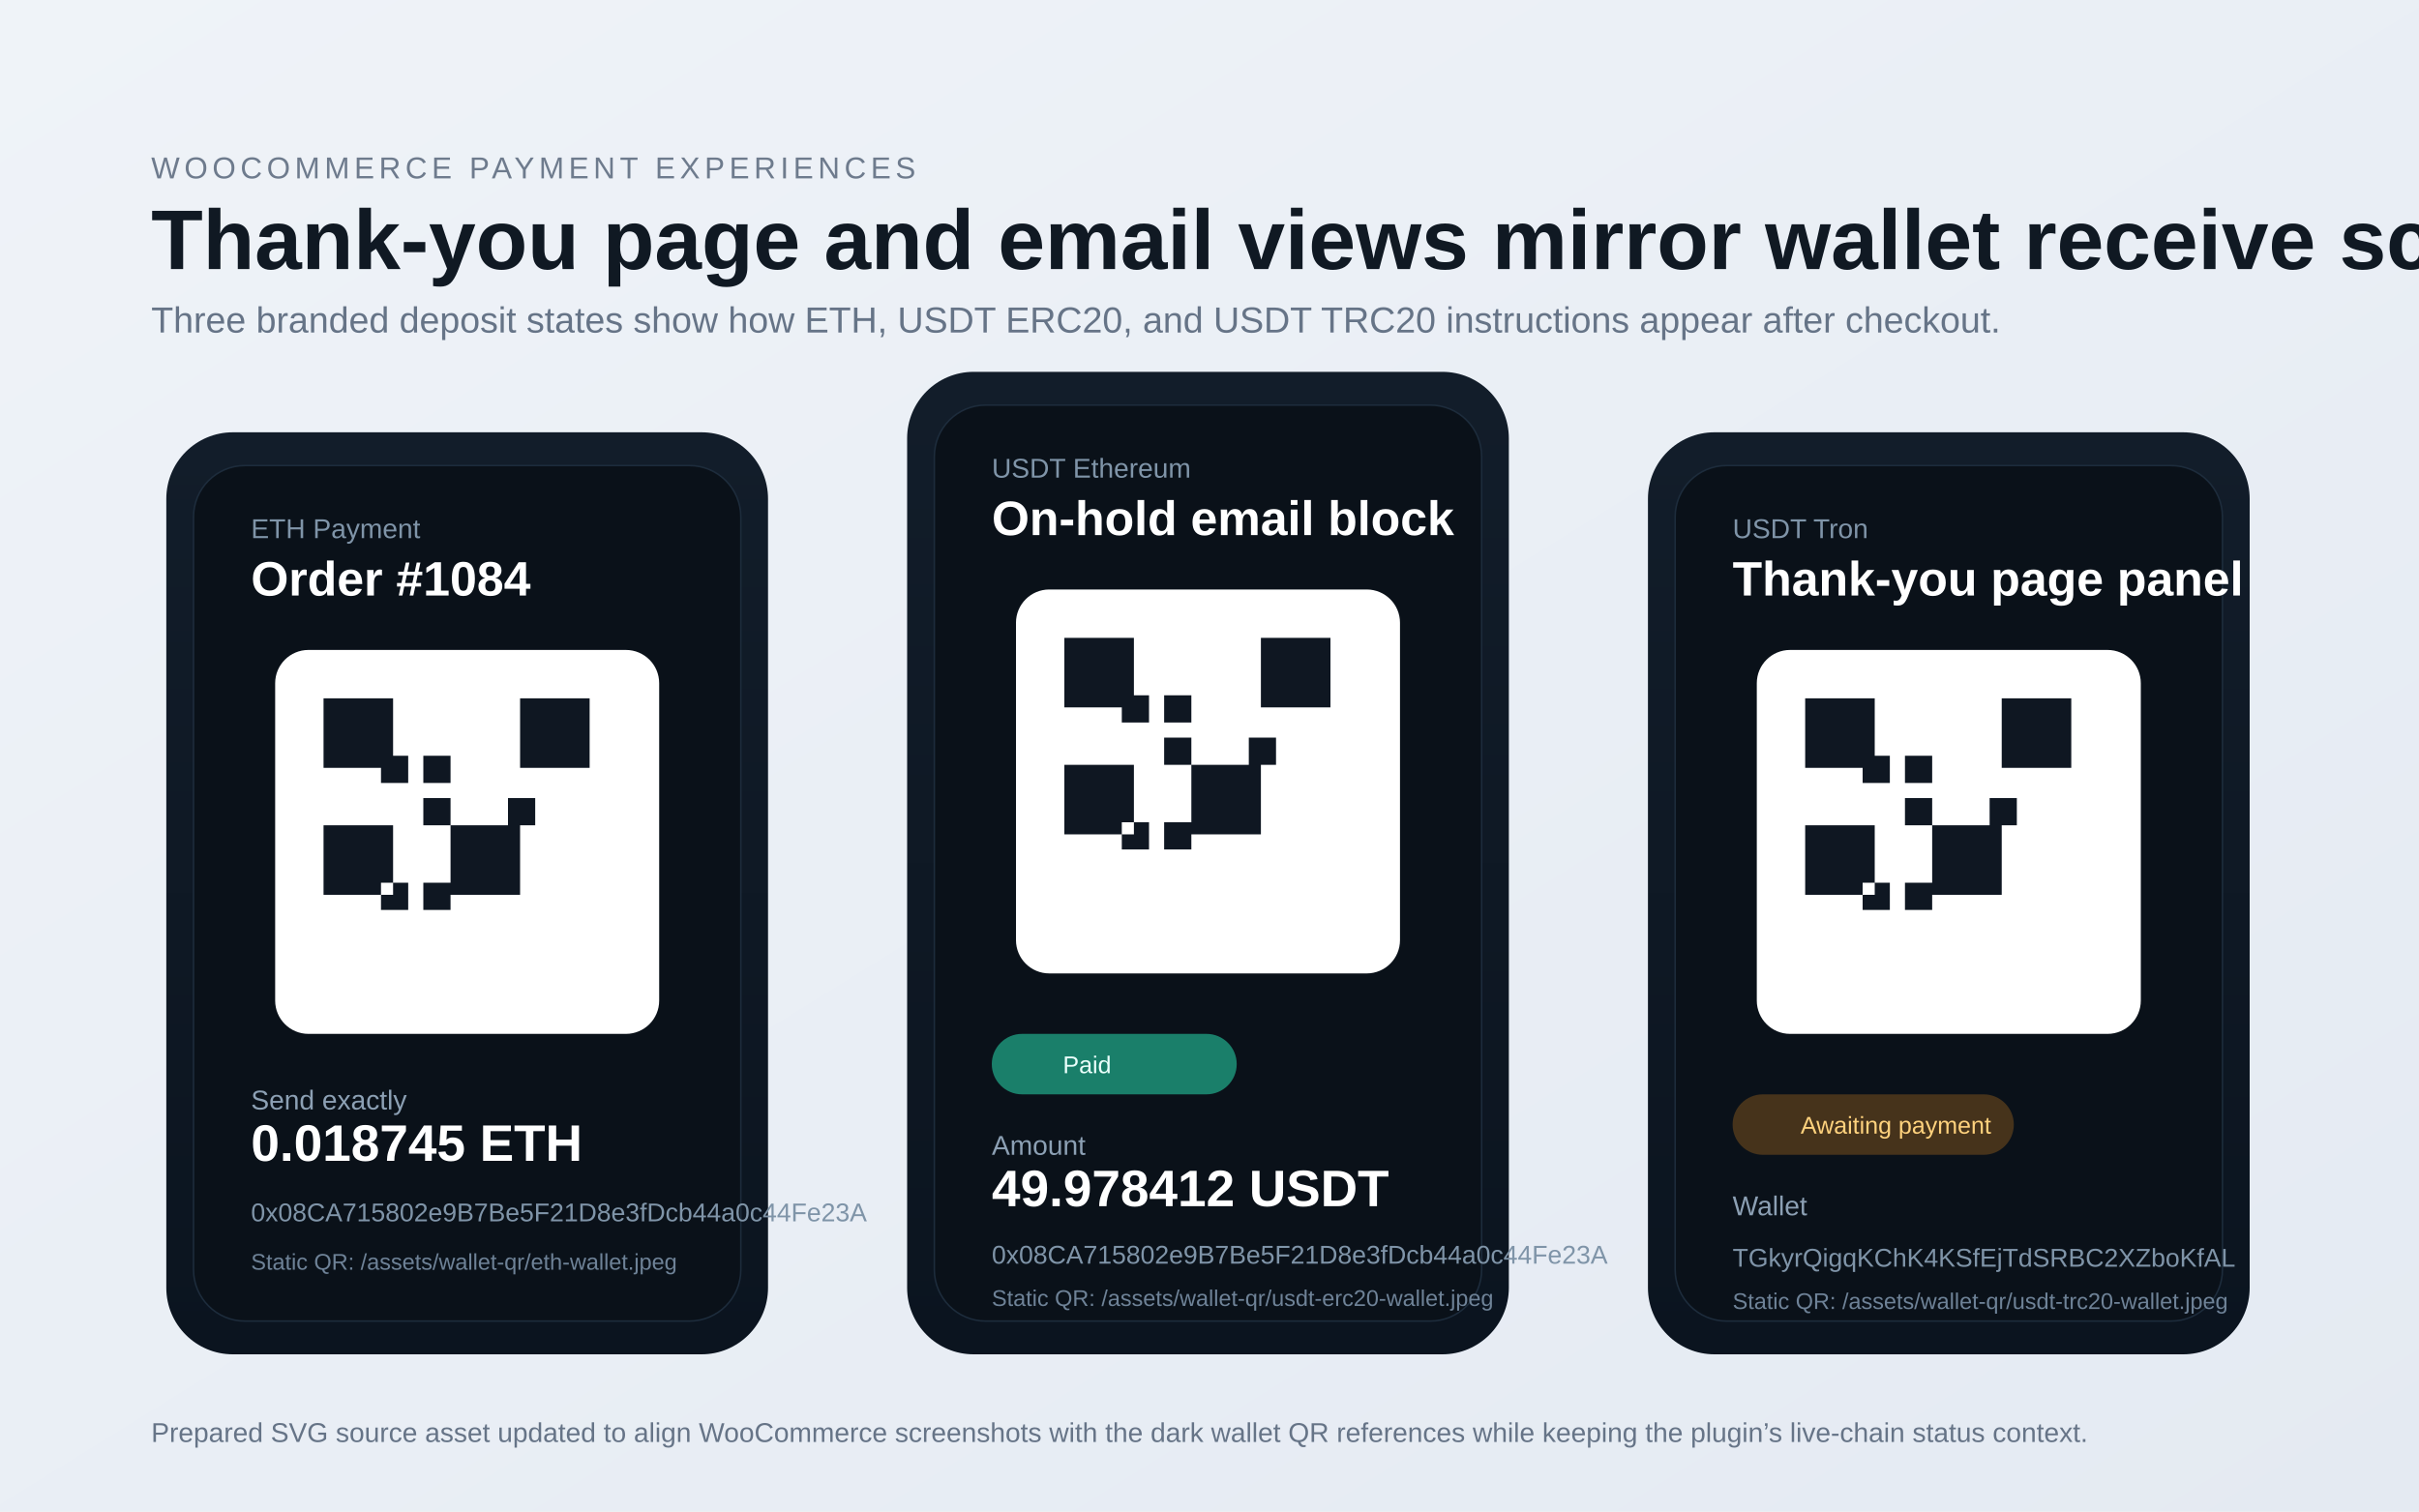
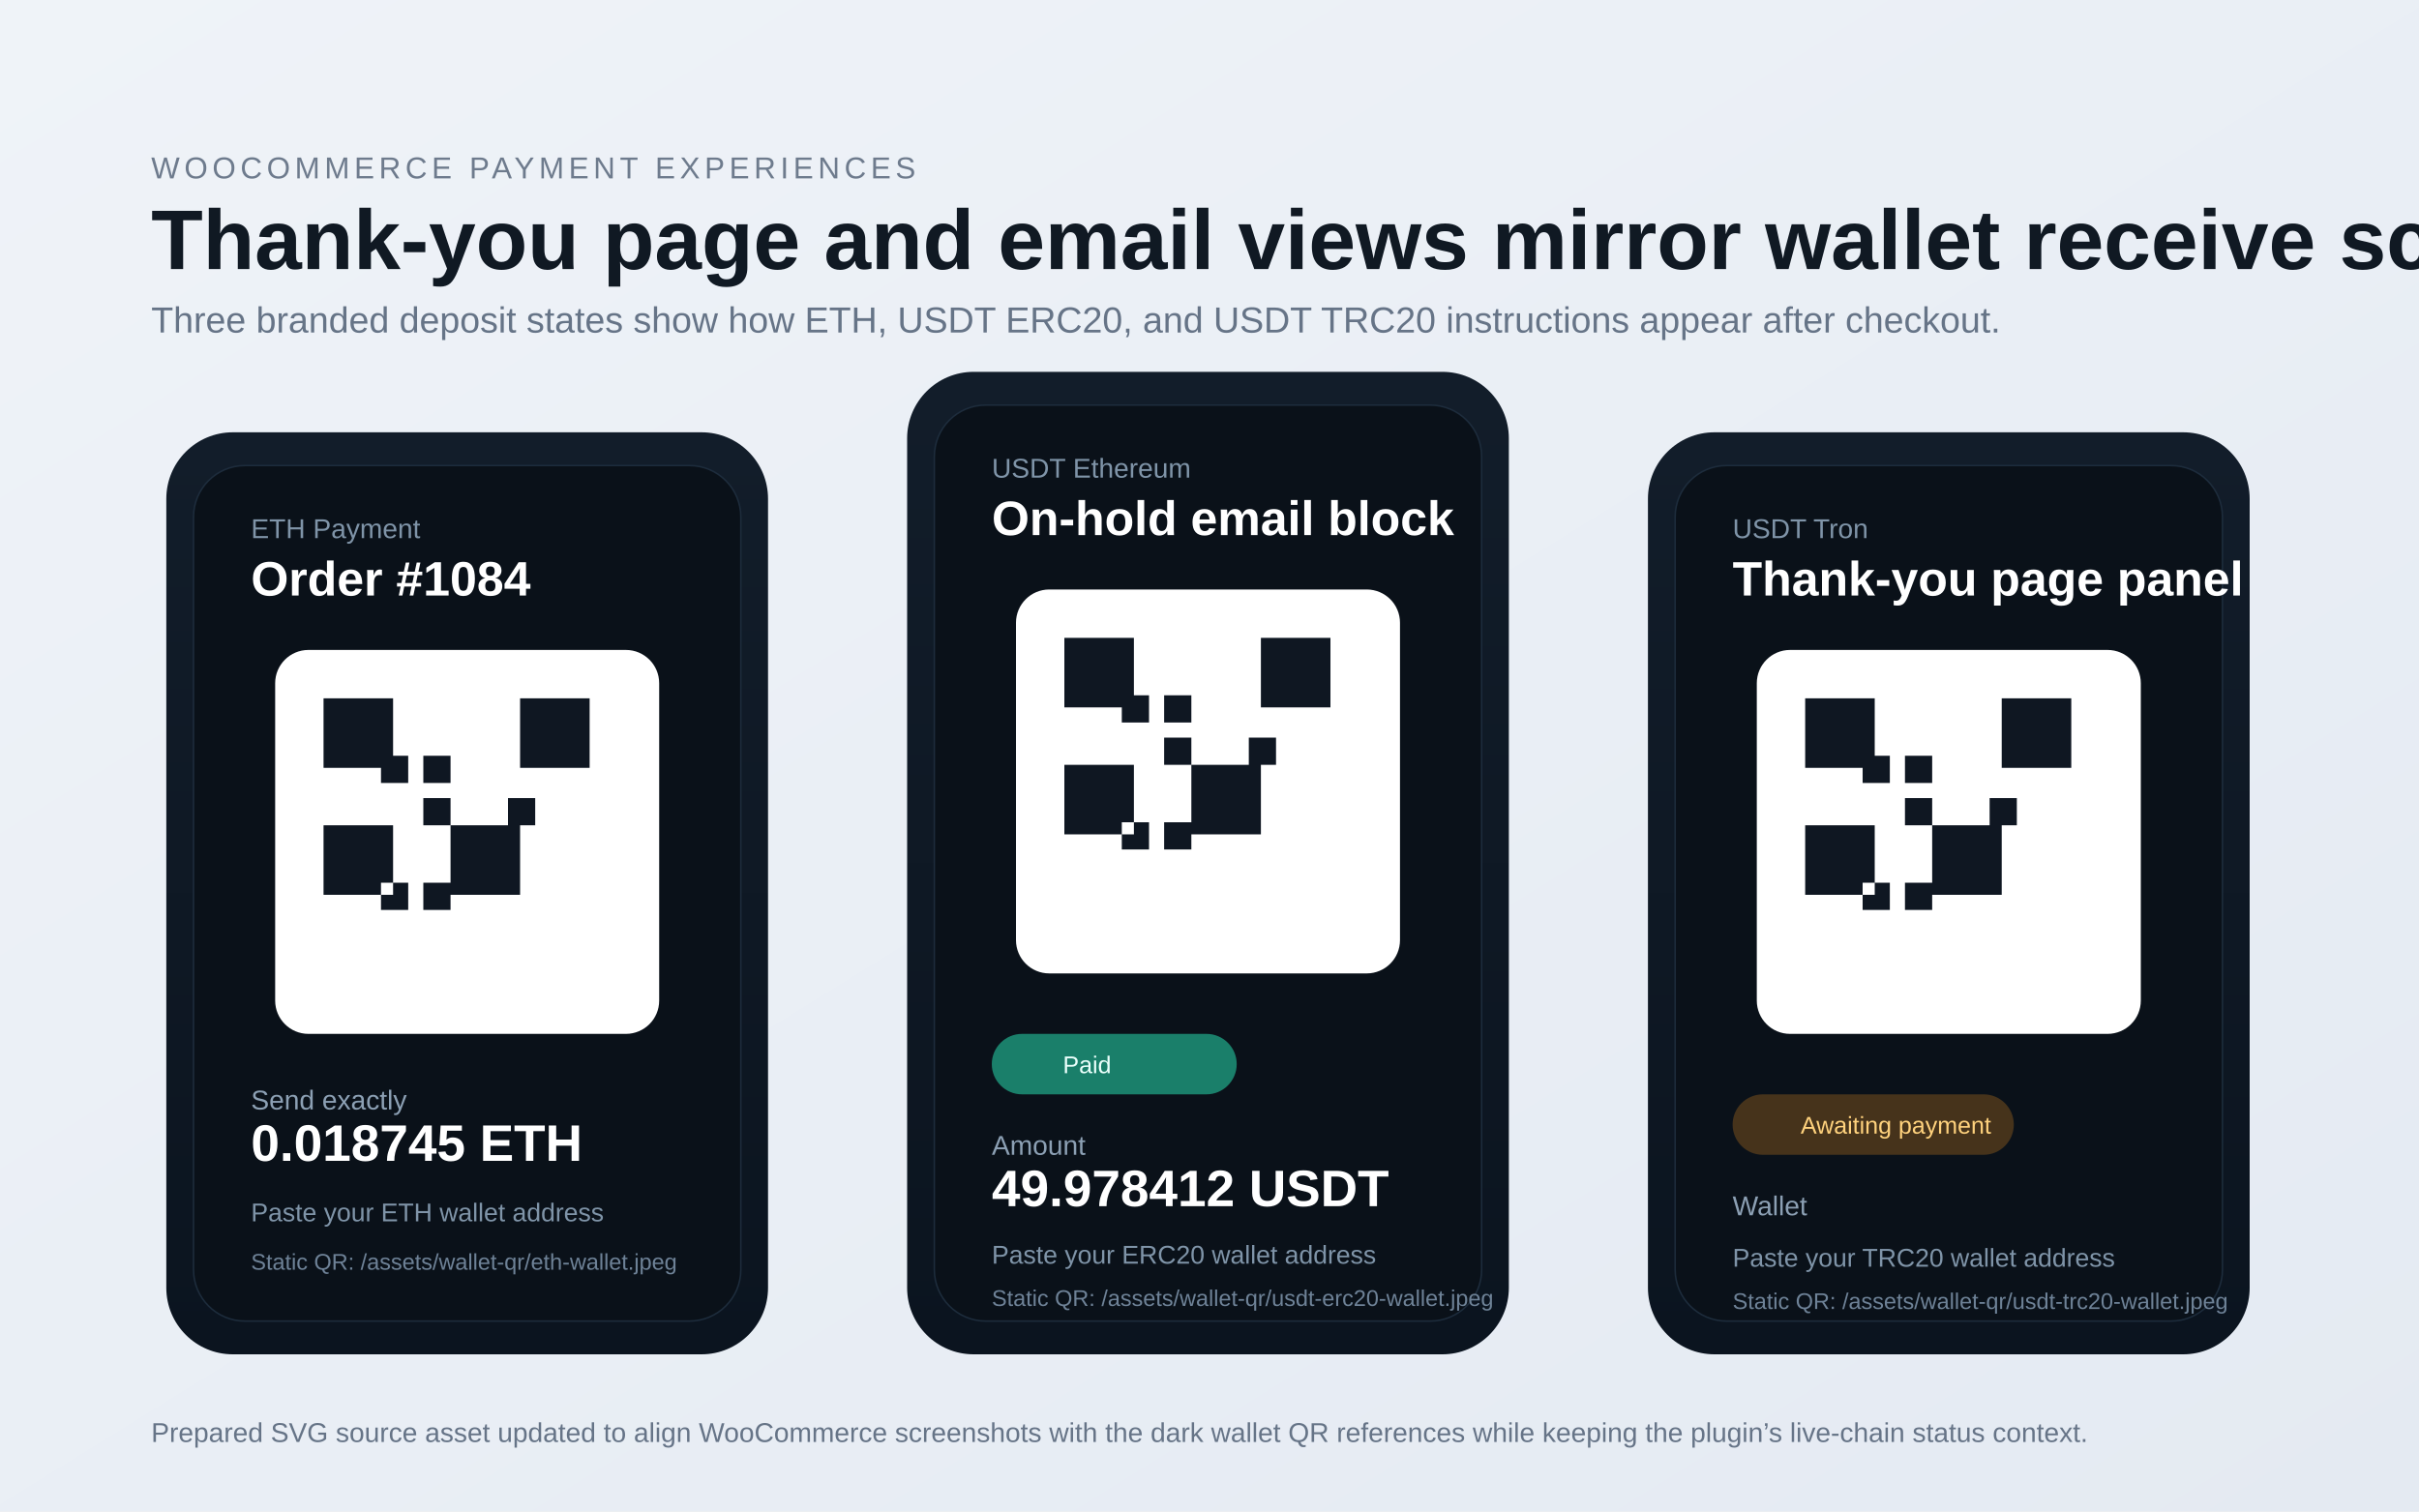
<svg xmlns="http://www.w3.org/2000/svg" width="1600" height="1000" viewBox="0 0 1600 1000" role="img" aria-labelledby="title desc">
  <defs>
    <linearGradient id="bg" x1="0" x2="1" y1="0" y2="1">
      <stop offset="0%" stop-color="#eff3f8" />
      <stop offset="100%" stop-color="#e4eaf2" />
    </linearGradient>
    <linearGradient id="phone" x1="0" x2="0" y1="0" y2="1">
      <stop offset="0%" stop-color="#121d2a" />
      <stop offset="100%" stop-color="#0b141f" />
    </linearGradient>
  </defs>
  <rect width="1600" height="1000" fill="url(#bg)" />
  <text x="100" y="118" font-size="20" font-family="Arial, sans-serif" fill="#6e7b8d" letter-spacing="3">WOOCOMMERCE PAYMENT EXPERIENCES</text>
  <text x="100" y="178" font-size="56" font-family="Arial, sans-serif" fill="#101923" font-weight="700">Thank-you page and email views mirror wallet receive screens</text>
  <text x="100" y="220" font-size="24" font-family="Arial, sans-serif" fill="#667487">Three branded deposit states show how ETH, USDT ERC20, and USDT TRC20 instructions appear after checkout.</text>
  <rect x="110" y="286" width="398" height="610" rx="44" fill="url(#phone)" />
  <rect x="128" y="308" width="362" height="566" rx="34" fill="#0a1119" stroke="#1d2c3c" />
  <text x="166" y="356" font-size="18" font-family="Arial, sans-serif" fill="#7f94a8">ETH Payment</text>
  <text x="166" y="394" font-size="32" font-family="Arial, sans-serif" fill="#ffffff" font-weight="700">Order #1084</text>
  <rect x="182" y="430" width="254" height="254" rx="22" fill="#ffffff" />
  <path d="M214 462h46v46h-46zm130 0h46v46h-46zm-130 130h46v-46h-46zm130 0h-46v-46h46zm-92-92h18v18h-18zm28 0h18v18h-18zm0 28h18v18h-18zm28 28h18v18h-18zm-56 28h18v18h-18zm84-56h18v18h-18zm-56 56h18v18h-18z" fill="#0f1722" />
  <text x="166" y="734" font-size="18" font-family="Arial, sans-serif" fill="#8ca0b4">Send exactly</text>
  <text x="166" y="768" font-size="34" font-family="Arial, sans-serif" fill="#ffffff" font-weight="700">0.018745 ETH</text>
-   <text x="166" y="808" font-size="17" font-family="Arial, sans-serif" fill="#7f94a8">0x08CA715802e9B7Be5F21D8e3fDcb44a0c44Fe23A</text>
+   <text x="166" y="808" font-size="17" font-family="Arial, sans-serif" fill="#7f94a8">Paste your ETH wallet address</text>
  <text x="166" y="840" font-size="15" font-family="Arial, sans-serif" fill="#6e8297">Static QR: /assets/wallet-qr/eth-wallet.jpeg</text>
  <rect x="600" y="246" width="398" height="650" rx="44" fill="url(#phone)" />
  <rect x="618" y="268" width="362" height="606" rx="34" fill="#0a1119" stroke="#1d2c3c" />
  <text x="656" y="316" font-size="18" font-family="Arial, sans-serif" fill="#7f94a8">USDT Ethereum</text>
  <text x="656" y="354" font-size="32" font-family="Arial, sans-serif" fill="#ffffff" font-weight="700">On-hold email block</text>
  <rect x="672" y="390" width="254" height="254" rx="22" fill="#ffffff" />
  <path d="M704 422h46v46h-46zm130 0h46v46h-46zm-130 130h46v-46h-46zm130 0h-46v-46h46zm-92-92h18v18h-18zm28 0h18v18h-18zm0 28h18v18h-18zm28 28h18v18h-18zm-56 28h18v18h-18zm84-56h18v18h-18zm-56 56h18v18h-18z" fill="#0f1722" />
  <rect x="656" y="684" width="162" height="40" rx="20" fill="#1a7f6a" />
  <text x="703" y="710" font-size="16" font-family="Arial, sans-serif" fill="#eafffb">Paid</text>
  <text x="656" y="764" font-size="18" font-family="Arial, sans-serif" fill="#8ca0b4">Amount</text>
  <text x="656" y="798" font-size="34" font-family="Arial, sans-serif" fill="#ffffff" font-weight="700">49.978412 USDT</text>
-   <text x="656" y="836" font-size="17" font-family="Arial, sans-serif" fill="#7f94a8">0x08CA715802e9B7Be5F21D8e3fDcb44a0c44Fe23A</text>
+   <text x="656" y="836" font-size="17" font-family="Arial, sans-serif" fill="#7f94a8">Paste your ERC20 wallet address</text>
  <text x="656" y="864" font-size="15" font-family="Arial, sans-serif" fill="#6e8297">Static QR: /assets/wallet-qr/usdt-erc20-wallet.jpeg</text>
  <rect x="1090" y="286" width="398" height="610" rx="44" fill="url(#phone)" />
  <rect x="1108" y="308" width="362" height="566" rx="34" fill="#0a1119" stroke="#1d2c3c" />
  <text x="1146" y="356" font-size="18" font-family="Arial, sans-serif" fill="#7f94a8">USDT Tron</text>
  <text x="1146" y="394" font-size="32" font-family="Arial, sans-serif" fill="#ffffff" font-weight="700">Thank-you page panel</text>
  <rect x="1162" y="430" width="254" height="254" rx="22" fill="#ffffff" />
  <path d="M1194 462h46v46h-46zm130 0h46v46h-46zm-130 130h46v-46h-46zm130 0h-46v-46h46zm-92-92h18v18h-18zm28 0h18v18h-18zm0 28h18v18h-18zm28 28h18v18h-18zm-56 28h18v18h-18zm84-56h18v18h-18zm-56 56h18v18h-18z" fill="#0f1722" />
  <rect x="1146" y="724" width="186" height="40" rx="20" fill="#46331b" />
  <text x="1191" y="750" font-size="16" font-family="Arial, sans-serif" fill="#ffd27d">Awaiting payment</text>
  <text x="1146" y="804" font-size="18" font-family="Arial, sans-serif" fill="#8ca0b4">Wallet</text>
-   <text x="1146" y="838" font-size="17" font-family="Arial, sans-serif" fill="#7f94a8">TGkyrQigqKChK4KSfEjTdSRBC2XZboKfAL</text>
+   <text x="1146" y="838" font-size="17" font-family="Arial, sans-serif" fill="#7f94a8">Paste your TRC20 wallet address</text>
  <text x="1146" y="866" font-size="15" font-family="Arial, sans-serif" fill="#6e8297">Static QR: /assets/wallet-qr/usdt-trc20-wallet.jpeg</text>
  <text x="100" y="954" font-size="18" font-family="Arial, sans-serif" fill="#667487">Prepared SVG source asset updated to align WooCommerce screenshots with the dark wallet QR references while keeping the plugin’s live-chain status context.</text>
</svg>
